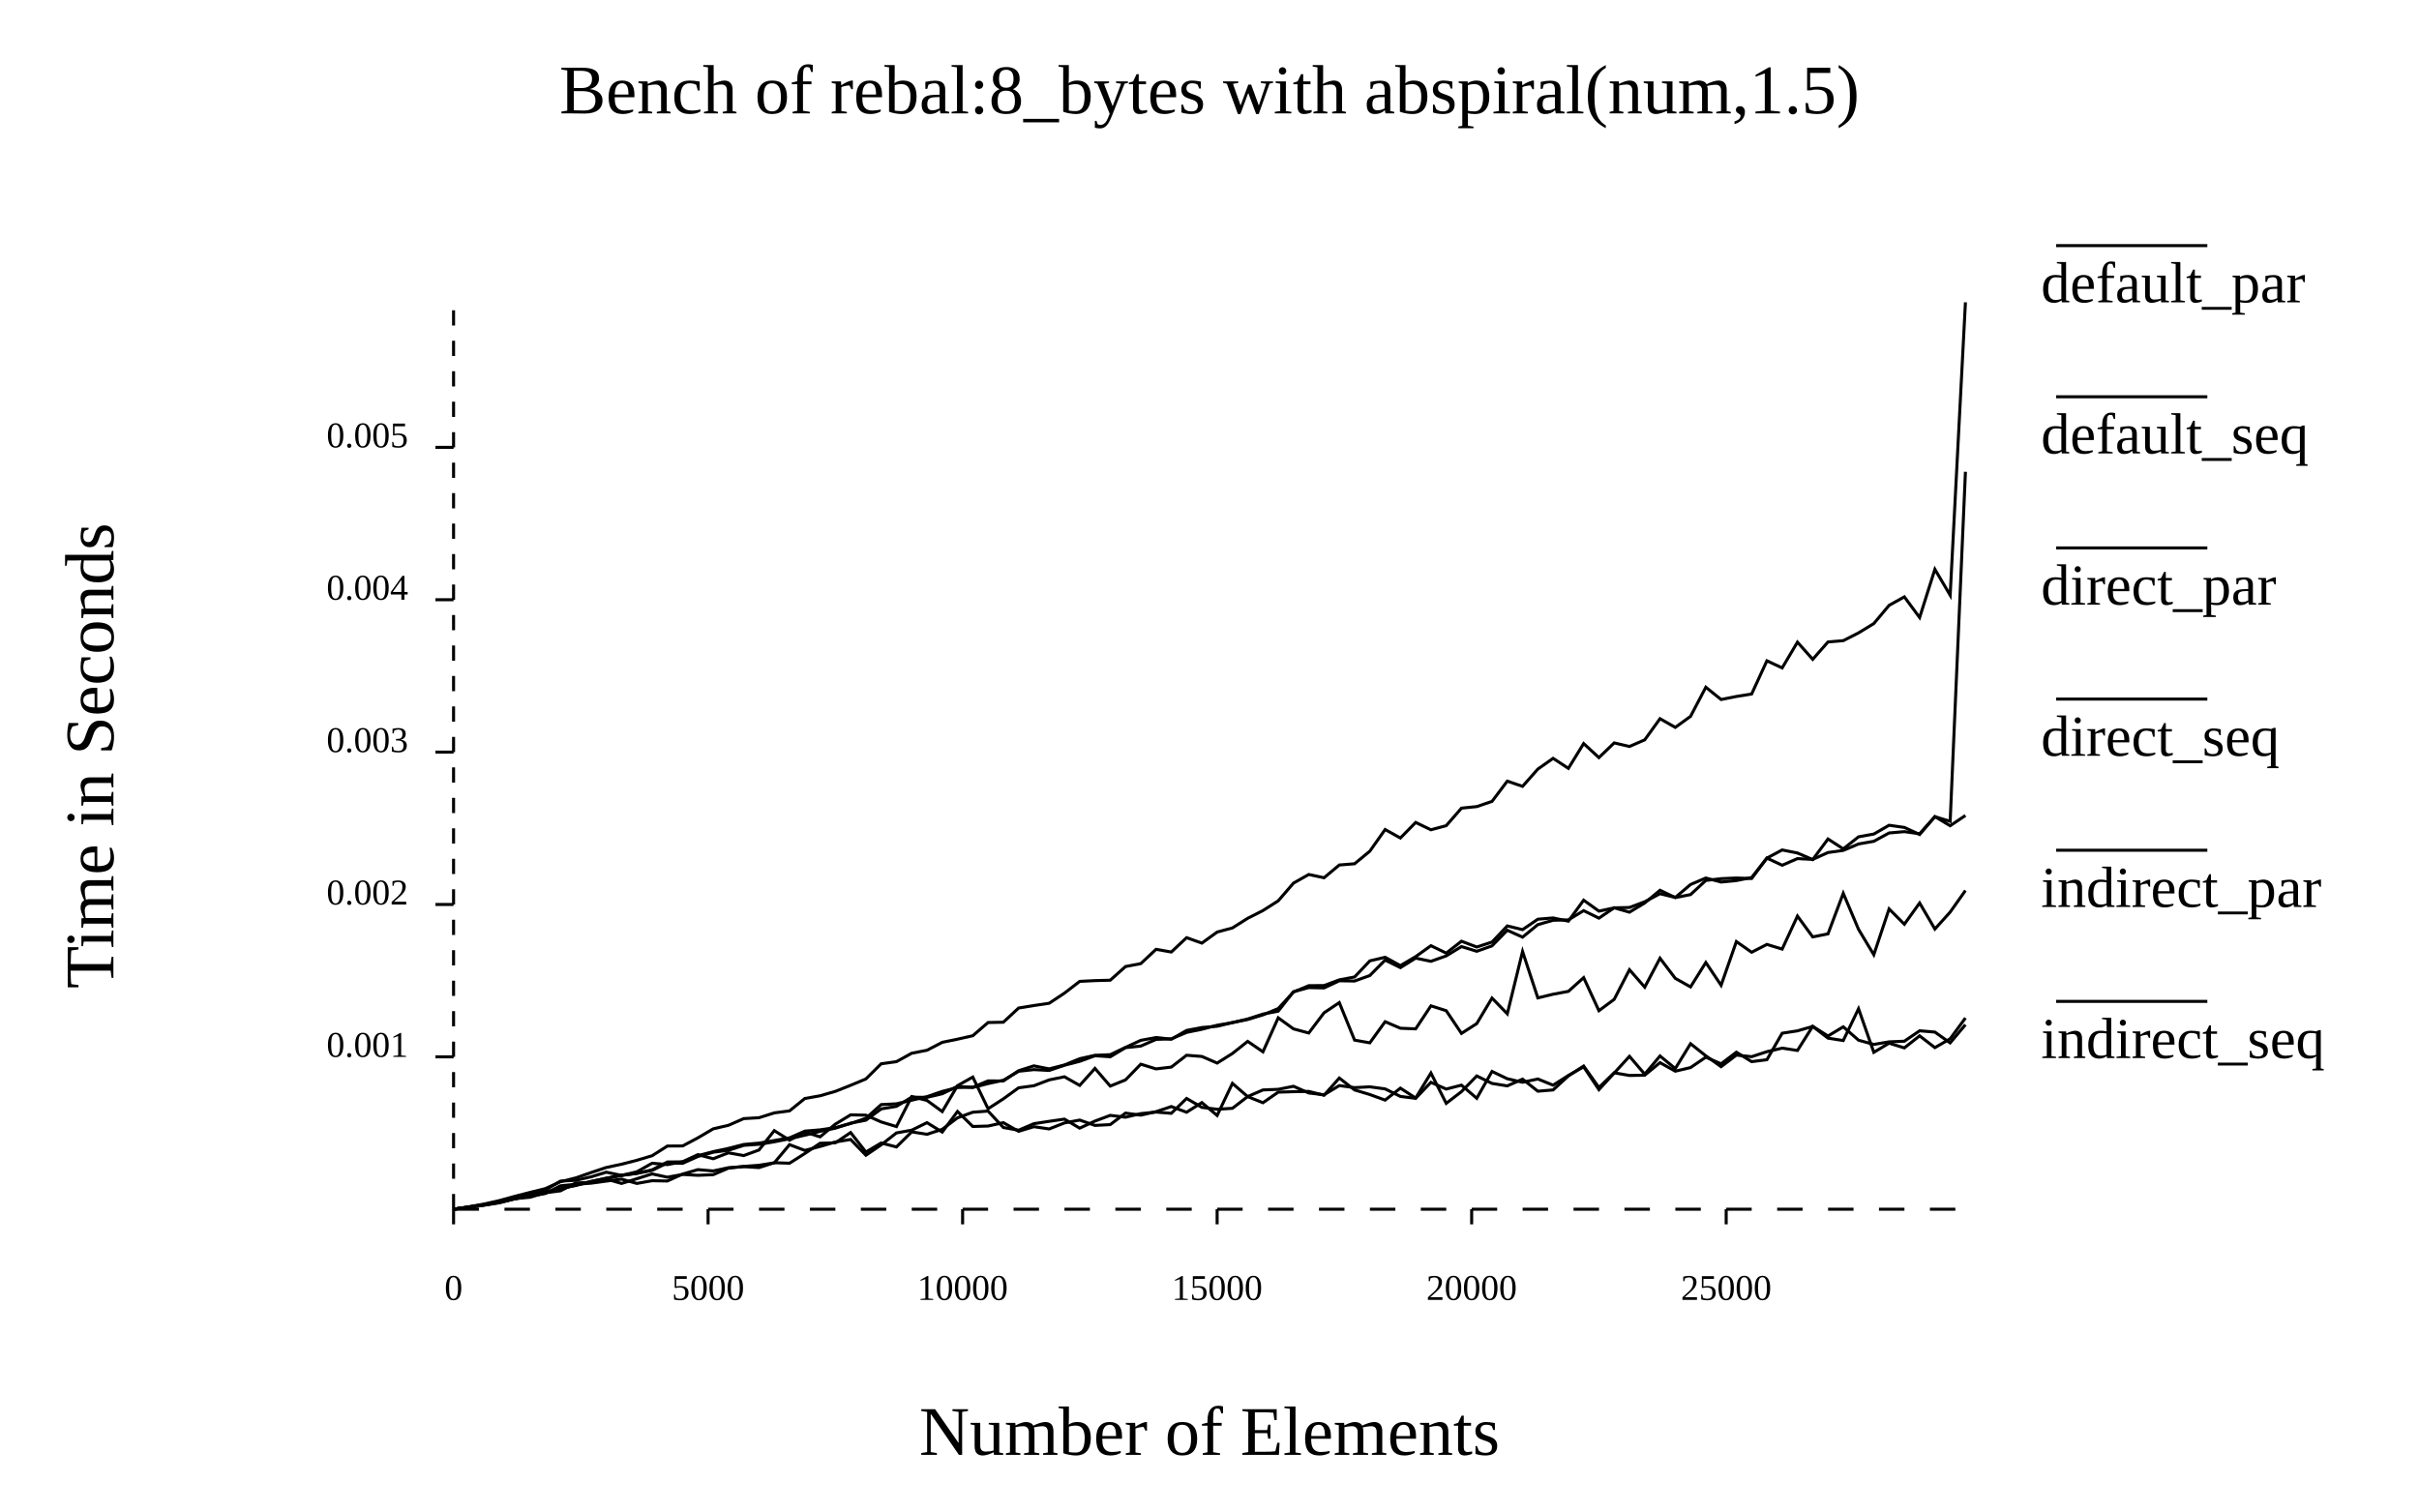
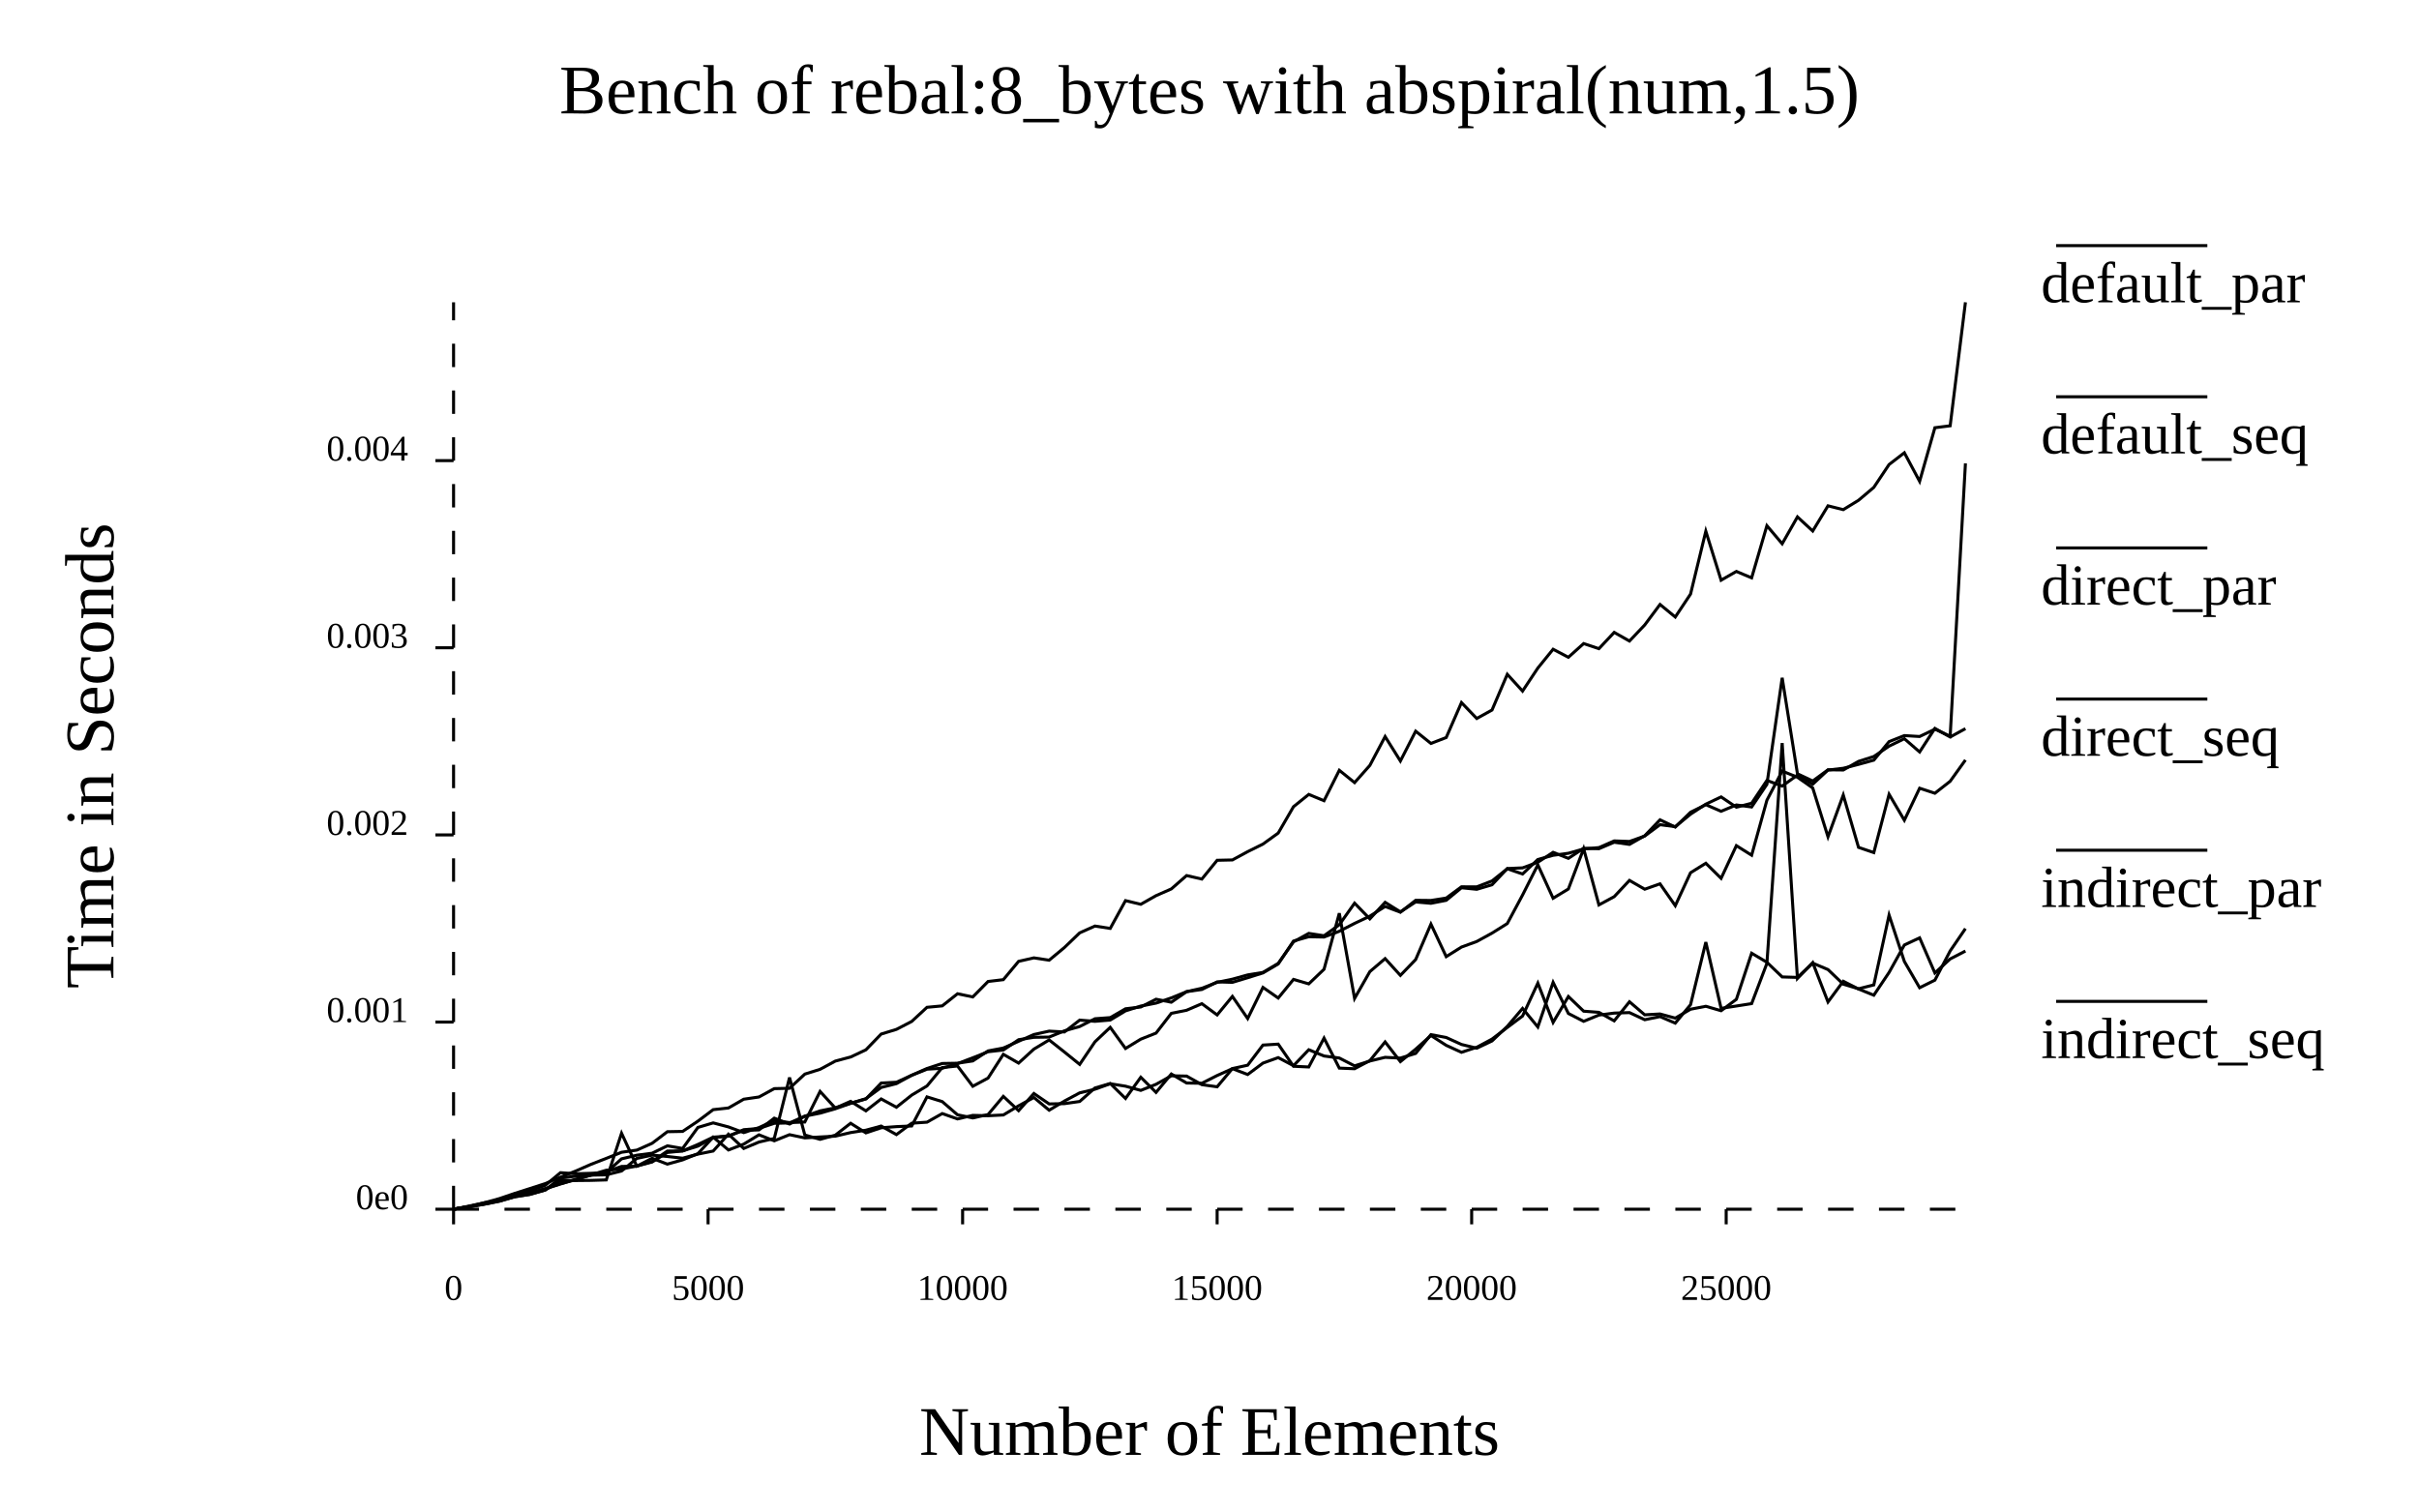
<svg xmlns="http://www.w3.org/2000/svg" width="800" class="poloto_background poloto" height="500" viewBox="0 0 800 500">
  <text class="poloto_text" alignment-baseline="middle" text-anchor="start" font-size="large" x="675" y="100">default_par</text>
  <line class="poloto0stroke poloto0legend" stroke="black" x1="680" x2="730" y1="81.25" y2="81.25" />
-   <path class="poloto0stroke" fill="none" stroke="black" d=" M 650 338.969 L 644.949 344.982 L 639.899 341.406 L 634.848 340.983 L 629.798 344.423 L 624.747 344.636 L 619.697 345.489 L 614.646 344.089 L 609.596 339.663 L 604.545 342.705 L 599.495 339.504 L 594.444 347.493 L 589.394 346.712 L 584.343 347.888 L 579.293 349.541 L 574.242 349.023 L 569.192 352.85 L 564.141 349.257 L 559.091 345.247 L 554.04 353.476 L 548.99 349.314 L 543.939 355.323 L 538.889 349.43 L 533.838 354.956 L 528.788 360.446 L 523.737 352.894 L 518.687 355.756 L 513.636 358.976 L 508.586 356.917 L 503.535 358.005 L 498.485 356.841 L 493.434 354.423 L 488.384 363.305 L 483.333 358.96 L 478.283 360.259 L 473.232 358.025 L 468.182 363.319 L 463.131 362.687 L 458.081 360.2 L 453.03 359.516 L 447.98 359.778 L 442.929 359.106 L 437.879 362.145 L 432.828 361.552 L 427.778 359.334 L 422.727 360.342 L 417.677 360.546 L 412.626 362.734 L 407.576 366.625 L 402.525 366.939 L 397.475 366.315 L 392.424 363.357 L 387.374 368.28 L 382.323 367.866 L 377.273 368.376 L 372.222 369.566 L 367.172 368.957 L 362.121 370.845 L 357.071 373.187 L 352.02 370.195 L 346.97 370.93 L 341.919 371.702 L 336.869 373.861 L 331.818 372.971 L 326.768 367.535 L 321.717 367.917 L 316.667 369.763 L 311.616 373.571 L 306.566 375.22 L 301.515 374.414 L 296.465 379.403 L 291.414 378.099 L 286.364 381.086 L 281.313 374.638 L 276.263 378.038 L 271.212 378.183 L 266.162 381.578 L 261.111 384.783 L 256.061 384.617 L 251.01 386.231 L 245.96 385.921 L 240.909 386.261 L 235.859 387.342 L 230.808 386.906 L 225.758 388.374 L 220.707 390.669 L 215.657 390.573 L 210.606 391.475 L 205.556 390.047 L 200.505 390.704 L 195.455 391.392 L 190.404 391.762 L 185.354 392.251 L 180.303 394.823 L 175.253 395.651 L 170.202 396.61 L 165.152 397.818 L 160.101 398.64 L 155.051 399.341 L 150 400" />
+   <path class="poloto0stroke" fill="none" stroke="black" d=" M 650 314.595 L 644.949 317.21 L 639.899 321.848 L 634.848 310.234 L 629.798 312.599 L 624.747 321.675 L 619.697 329.207 L 614.646 327.16 L 609.596 324.594 L 604.545 331.442 L 599.495 318.423 L 594.444 323.657 L 589.394 245.787 L 584.343 318.684 L 579.293 331.989 L 574.242 332.783 L 569.192 333.559 L 564.141 311.649 L 559.091 332.341 L 554.04 338.447 L 548.99 336.286 L 543.939 337.318 L 538.889 334.964 L 533.838 335.126 L 528.788 335.777 L 523.737 337.852 L 518.687 335.251 L 513.636 324.96 L 508.586 339.718 L 503.535 333.58 L 498.485 339.518 L 493.434 344.342 L 488.384 346.735 L 483.333 345.502 L 478.283 343.195 L 473.232 342.248 L 468.182 348.465 L 463.131 350.008 L 458.081 349.758 L 453.03 350.978 L 447.98 352.582 L 442.929 349.985 L 437.879 349.317 L 432.828 347.247 L 427.778 352.528 L 422.727 349.85 L 417.677 351.668 L 412.626 355.439 L 407.576 353.509 L 402.525 355.775 L 397.475 358.336 L 392.424 358.252 L 387.374 355.271 L 382.323 361.36 L 377.273 356.348 L 372.222 363.365 L 367.172 358.419 L 362.121 359.894 L 357.071 364.362 L 352.02 365.08 L 346.97 365.173 L 341.919 361.72 L 336.869 367.407 L 331.818 362.668 L 326.768 368.681 L 321.717 369.811 L 316.667 368.77 L 311.616 364.405 L 306.566 362.841 L 301.515 372.467 L 296.465 372.683 L 291.414 373.06 L 286.364 374.751 L 281.313 371.571 L 276.263 375.499 L 271.212 376.891 L 266.162 375.447 L 261.111 356.429 L 256.061 376.601 L 251.01 377.783 L 245.96 379.904 L 240.909 375.176 L 235.859 380.755 L 230.808 381.771 L 225.758 383.127 L 220.707 382.561 L 215.657 382.113 L 210.606 383.196 L 205.556 387.361 L 200.505 388.63 L 195.455 388.732 L 190.404 389.071 L 185.354 389.705 L 180.303 393.629 L 175.253 395.079 L 170.202 395.869 L 165.152 397.338 L 160.101 398.372 L 155.051 399.221 L 150 399.996" />
  <text class="poloto_text" alignment-baseline="middle" text-anchor="start" font-size="large" x="675" y="150">default_seq</text>
  <line class="poloto1stroke poloto1legend" stroke="black" x1="680" x2="730" y1="131.25" y2="131.25" />
-   <path class="poloto1stroke" fill="none" stroke="black" d=" M 650 269.752 L 644.949 273.154 L 639.899 270.138 L 634.848 276.051 L 629.798 273.705 L 624.747 272.99 L 619.697 275.896 L 614.646 276.819 L 609.596 280.807 L 604.545 277.526 L 599.495 284.344 L 594.444 282.169 L 589.394 281.159 L 584.343 283.858 L 579.293 290.285 L 574.242 291.282 L 569.192 291.779 L 564.141 290.44 L 559.091 292.59 L 554.04 296.87 L 548.99 295.633 L 543.939 298.294 L 538.889 300.188 L 533.838 300.309 L 528.788 301.396 L 523.737 297.778 L 518.687 304.714 L 513.636 303.648 L 508.586 304.067 L 503.535 307.519 L 498.485 306.292 L 493.434 311.623 L 488.384 313.266 L 483.333 311.351 L 478.283 315.282 L 473.232 312.827 L 468.182 316.442 L 463.131 319.417 L 458.081 316.657 L 453.03 317.848 L 447.98 323.178 L 442.929 324.133 L 437.879 326.012 L 432.828 326.057 L 427.778 328.15 L 422.727 333.621 L 417.677 335.716 L 412.626 337.246 L 407.576 338.272 L 402.525 339.48 L 397.475 339.89 L 392.424 340.857 L 387.374 343.759 L 382.323 343.206 L 377.273 344.136 L 372.222 346.468 L 367.172 348.881 L 362.121 349.092 L 357.071 350.213 L 352.02 352.285 L 346.97 353.58 L 341.919 352.577 L 336.869 354.186 L 331.818 357.585 L 326.768 357.55 L 321.717 359.638 L 316.667 359.754 L 311.616 361.027 L 306.566 362.769 L 301.515 363.941 L 296.465 365.134 L 291.414 365.39 L 286.364 369.923 L 281.313 371.648 L 276.263 373.001 L 271.212 373.746 L 266.162 374.169 L 261.111 376.389 L 256.061 377.272 L 251.01 378.131 L 245.96 378.583 L 240.909 379.88 L 235.859 380.956 L 230.808 382.288 L 225.758 384.34 L 220.707 384.377 L 215.657 386.978 L 210.606 388.154 L 205.556 388.761 L 200.505 389.74 L 195.455 390.848 L 190.404 392.063 L 185.354 393.252 L 180.303 394.23 L 175.253 395.61 L 170.202 396.484 L 165.152 397.621 L 160.101 398.537 L 155.051 399.303 L 150 400" />
+   <path class="poloto1stroke" fill="none" stroke="black" d=" M 650 241.033 L 644.949 243.796 L 639.899 240.953 L 634.848 248.744 L 629.798 244.357 L 624.747 246.817 L 619.697 250.248 L 614.646 251.857 L 609.596 254.709 L 604.545 254.651 L 599.495 258.355 L 594.444 255.954 L 589.394 224.212 L 584.343 259.459 L 579.293 266.946 L 574.242 266.271 L 569.192 268.369 L 564.141 266.186 L 559.091 268.681 L 554.04 273.587 L 548.99 271.194 L 543.939 276.458 L 538.889 279.322 L 533.838 278.611 L 528.788 280.751 L 523.737 280.616 L 518.687 283.94 L 513.636 281.941 L 508.586 285.222 L 503.535 287.086 L 498.485 287.309 L 493.434 292.677 L 488.384 294.172 L 483.333 293.67 L 478.283 297.821 L 473.232 298.804 L 468.182 298.36 L 463.131 301.645 L 458.081 298.484 L 453.03 303.958 L 447.98 298.759 L 442.929 305.898 L 437.879 309.54 L 432.828 308.758 L 427.778 311.564 L 422.727 318.674 L 417.677 321.662 L 412.626 322.496 L 407.576 323.902 L 402.525 324.953 L 397.475 326.903 L 392.424 328.034 L 387.374 330.094 L 382.323 331.819 L 377.273 332.794 L 372.222 334.384 L 367.172 337.422 L 362.121 337.845 L 357.071 337.449 L 352.02 341.364 L 346.97 341.09 L 341.919 342.214 L 336.869 344.443 L 331.818 346.677 L 326.768 347.636 L 321.717 350.947 L 316.667 351.708 L 311.616 351.792 L 306.566 353.448 L 301.515 355.675 L 296.465 358.46 L 291.414 359.724 L 286.364 363.444 L 281.313 364.933 L 276.263 366.442 L 271.212 367.477 L 266.162 369.234 L 261.111 371.457 L 256.061 371.586 L 251.01 373.268 L 245.96 373.696 L 240.909 375.815 L 235.859 376.339 L 230.808 379.132 L 225.758 380.704 L 220.707 380.763 L 215.657 384.228 L 210.606 385.741 L 205.556 385.854 L 200.505 387.571 L 195.455 388.754 L 190.404 390.079 L 185.354 391.662 L 180.303 393.263 L 175.253 394.575 L 170.202 395.714 L 165.152 397.072 L 160.101 398.218 L 155.051 399.151 L 150 399.995" />
  <text class="poloto_text" alignment-baseline="middle" text-anchor="start" font-size="large" x="675" y="200">direct_par</text>
  <line class="poloto2stroke poloto2legend" stroke="black" x1="680" x2="730" y1="181.25" y2="181.25" />
-   <path class="poloto2stroke" fill="none" stroke="black" d=" M 650 336.74 L 644.949 343.621 L 639.899 346.552 L 634.848 342.648 L 629.798 346.638 L 624.747 345.074 L 619.697 348.104 L 614.646 333.68 L 609.596 344.202 L 604.545 343.409 L 599.495 339.533 L 594.444 340.997 L 589.394 341.78 L 584.343 350.546 L 579.293 351.182 L 574.242 348.061 L 569.192 351.905 L 564.141 349.711 L 559.091 353.147 L 554.04 354.343 L 548.99 351.513 L 543.939 355.666 L 538.889 355.756 L 533.838 354.877 L 528.788 359.742 L 523.737 352.639 L 518.687 355.913 L 513.636 360.544 L 508.586 360.965 L 503.535 356.973 L 498.485 359.203 L 493.434 358.39 L 488.384 355.917 L 483.333 361.109 L 478.283 364.98 L 473.232 354.947 L 468.182 363.224 L 463.131 359.951 L 458.081 363.906 L 453.03 362.067 L 447.98 360.548 L 442.929 356.607 L 437.879 362.308 L 432.828 361.031 L 427.778 361.121 L 422.727 361.279 L 417.677 364.777 L 412.626 362.757 L 407.576 358.371 L 402.525 368.991 L 397.475 364.726 L 392.424 367.922 L 387.374 366.037 L 382.323 367.724 L 377.273 368.886 L 372.222 368.206 L 367.172 372.014 L 362.121 372.278 L 357.071 370.511 L 352.02 371.467 L 346.97 373.448 L 341.919 372.7 L 336.869 374.231 L 331.818 371.369 L 326.768 372.487 L 321.717 372.633 L 316.667 367.662 L 311.616 374.485 L 306.566 371.37 L 301.515 373.855 L 296.465 374.766 L 291.414 378.711 L 286.364 382.144 L 281.313 376.933 L 276.263 377.759 L 271.212 379.248 L 266.162 380.549 L 261.111 378.643 L 256.061 384.665 L 251.01 385.465 L 245.96 385.841 L 240.909 386.415 L 235.859 388.577 L 230.808 388.785 L 225.758 388.499 L 220.707 389.409 L 215.657 388.319 L 210.606 389.918 L 205.556 391.476 L 200.505 390.022 L 195.455 391.116 L 190.404 391.321 L 185.354 393.922 L 180.303 394.575 L 175.253 396.053 L 170.202 396.492 L 165.152 397.866 L 160.101 398.67 L 155.051 399.374 L 150 399.997" />
+   <path class="poloto2stroke" fill="none" stroke="black" d=" M 650 307.177 L 644.949 314.563 L 639.899 324.228 L 634.848 326.737 L 629.798 318.042 L 624.747 302.698 L 619.697 325.805 L 614.646 327.08 L 609.596 325.558 L 604.545 320.725 L 599.495 318.599 L 594.444 323.319 L 589.394 323.164 L 584.343 318.308 L 579.293 315.321 L 574.242 330.574 L 569.192 334.344 L 564.141 332.873 L 559.091 333.844 L 554.04 336.786 L 548.99 335.416 L 543.939 335.693 L 538.889 331.376 L 533.838 337.696 L 528.788 334.875 L 523.737 334.493 L 518.687 329.643 L 513.636 338.209 L 508.586 325.213 L 503.535 336.098 L 498.485 339.878 L 493.434 343.724 L 488.384 346.434 L 483.333 348.099 L 478.283 345.79 L 473.232 342.534 L 468.182 347.057 L 463.131 351.179 L 458.081 344.658 L 453.03 350.854 L 447.98 353.53 L 442.929 353.326 L 437.879 343.397 L 432.828 352.948 L 427.778 352.713 L 422.727 345.39 L 417.677 345.705 L 412.626 352.36 L 407.576 353.475 L 402.525 359.505 L 397.475 358.799 L 392.424 355.963 L 387.374 355.866 L 382.323 358.678 L 377.273 360.695 L 372.222 359.304 L 367.172 358.498 L 362.121 360.303 L 357.071 361.51 L 352.02 364.219 L 346.97 367.253 L 341.919 363.041 L 336.869 365.8 L 331.818 368.825 L 326.768 369.078 L 321.717 368.956 L 316.667 370.131 L 311.616 368.361 L 306.566 371.207 L 301.515 371.549 L 296.465 375.321 L 291.414 372.487 L 286.364 373.865 L 281.313 374.652 L 276.263 375.834 L 271.212 376.103 L 266.162 376.411 L 261.111 375.347 L 256.061 377.373 L 251.01 375.391 L 245.96 378.472 L 240.909 380.402 L 235.859 376.156 L 230.808 381.629 L 225.758 383.684 L 220.707 385.086 L 215.657 383.156 L 210.606 385.761 L 205.556 374.861 L 200.505 390.31 L 195.455 390.463 L 190.404 390.515 L 185.354 390.552 L 180.303 393.673 L 175.253 395.107 L 170.202 395.894 L 165.152 397.338 L 160.101 398.323 L 155.051 399.213 L 150 399.993" />
  <text class="poloto_text" alignment-baseline="middle" text-anchor="start" font-size="large" x="675" y="250">direct_seq</text>
  <line class="poloto3stroke poloto3legend" stroke="black" x1="680" x2="730" y1="231.25" y2="231.25" />
-   <path class="poloto3stroke" fill="none" stroke="black" d=" M 650 156.065 L 644.949 271.69 L 639.899 270.154 L 634.848 275.804 L 629.798 275.104 L 624.747 275.54 L 619.697 278.293 L 614.646 279.182 L 609.596 281.306 L 604.545 282.011 L 599.495 284.291 L 594.444 284.019 L 589.394 286.223 L 584.343 283.848 L 579.293 290.608 L 574.242 290.435 L 569.192 290.658 L 564.141 291.245 L 559.091 295.929 L 554.04 296.909 L 548.99 294.493 L 543.939 298.698 L 538.889 301.748 L 533.838 300.294 L 528.788 303.72 L 523.737 301.236 L 518.687 304.293 L 513.636 304.423 L 508.586 305.862 L 503.535 310.001 L 498.485 307.73 L 493.434 312.888 L 488.384 314.677 L 483.333 313.12 L 478.283 316.204 L 473.232 317.997 L 468.182 316.943 L 463.131 320.083 L 458.081 317.592 L 453.03 322.694 L 447.98 324.518 L 442.929 324.434 L 437.879 326.799 L 432.828 326.695 L 427.778 328.057 L 422.727 334.49 L 417.677 335.448 L 412.626 337.083 L 407.576 338.263 L 402.525 339.142 L 397.475 340.475 L 392.424 341.509 L 387.374 343.652 L 382.323 343.821 L 377.273 346.026 L 372.222 346.553 L 367.172 349.587 L 362.121 349.238 L 357.071 351.078 L 352.02 352.385 L 346.97 354.1 L 341.919 353.824 L 336.869 354.369 L 331.818 357.345 L 326.768 358.448 L 321.717 359.725 L 316.667 359.35 L 311.616 361.801 L 306.566 363.008 L 301.515 362.933 L 296.465 365.981 L 291.414 366.819 L 286.364 370.549 L 281.313 371.533 L 276.263 373.203 L 271.212 374.227 L 266.162 375.519 L 261.111 376.683 L 256.061 377.711 L 251.01 378.523 L 245.96 378.872 L 240.909 380.51 L 235.859 381.146 L 230.808 382.554 L 225.758 384.825 L 220.707 384.686 L 215.657 387.157 L 210.606 388.135 L 205.556 388.823 L 200.505 389.778 L 195.455 390.81 L 190.404 392.163 L 185.354 393.107 L 180.303 394.583 L 175.253 395.615 L 170.202 396.511 L 165.152 397.642 L 160.101 398.528 L 155.051 399.309 L 150 399.994" />
+   <path class="poloto3stroke" fill="none" stroke="black" d=" M 650 153.284 L 644.949 243.54 L 639.899 241.214 L 634.848 243.629 L 629.798 243.325 L 624.747 245.323 L 619.697 251.453 L 614.646 252.848 L 609.596 254.134 L 604.545 254.721 L 599.495 259.414 L 594.444 256.389 L 589.394 260.031 L 584.343 258.162 L 579.293 265.706 L 574.242 267.02 L 569.192 263.613 L 564.141 266.011 L 559.091 269.321 L 554.04 273.461 L 548.99 272.799 L 543.939 276.554 L 538.889 278.349 L 533.838 278.166 L 528.788 280.378 L 523.737 280.82 L 518.687 282.251 L 513.636 282.922 L 508.586 284.312 L 503.535 289.114 L 498.485 287.379 L 493.434 291.41 L 488.384 293.363 L 483.333 293.35 L 478.283 297.073 L 473.232 297.868 L 468.182 297.815 L 463.131 301.75 L 458.081 299.857 L 453.03 303.059 L 447.98 305.454 L 442.929 308.059 L 437.879 309.962 L 432.828 309.866 L 427.778 311.296 L 422.727 318.864 L 417.677 321.839 L 412.626 323.425 L 407.576 324.954 L 402.525 324.803 L 397.475 327.313 L 392.424 328.035 L 387.374 331.529 L 382.323 330.538 L 377.273 333.104 L 372.222 333.698 L 367.172 336.623 L 362.121 336.993 L 357.071 339.569 L 352.02 340.993 L 346.97 343.056 L 341.919 343.136 L 336.869 343.931 L 331.818 347.34 L 326.768 347.908 L 321.717 349.909 L 316.667 351.829 L 311.616 353.377 L 306.566 353.685 L 301.515 355.7 L 296.465 357.99 L 291.414 358.271 L 286.364 363.528 L 281.313 364.986 L 276.263 366.774 L 271.212 368.225 L 266.162 369.233 L 261.111 371.823 L 256.061 369.878 L 251.01 373.764 L 245.96 373.941 L 240.909 375.759 L 235.859 376.166 L 230.808 378.576 L 225.758 380.734 L 220.707 381.228 L 215.657 384.382 L 210.606 385.684 L 205.556 386.711 L 200.505 387.103 L 195.455 388.622 L 190.404 390.256 L 185.354 391.546 L 180.303 393.206 L 175.253 394.607 L 170.202 395.752 L 165.152 397.088 L 160.101 397.875 L 155.051 399.145 L 150 399.986" />
  <text class="poloto_text" alignment-baseline="middle" text-anchor="start" font-size="large" x="675" y="300">indirect_par</text>
  <line class="poloto4stroke poloto4legend" stroke="black" x1="680" x2="730" y1="281.25" y2="281.25" />
-   <path class="poloto4stroke" fill="none" stroke="black" d=" M 650 294.58 L 644.949 301.709 L 639.899 307.316 L 634.848 298.702 L 629.798 305.729 L 624.747 300.665 L 619.697 315.823 L 614.646 307.419 L 609.596 295.5 L 604.545 308.919 L 599.495 309.924 L 594.444 303.032 L 589.394 313.951 L 584.343 312.407 L 579.293 314.999 L 574.242 311.468 L 569.192 325.928 L 564.141 318.385 L 559.091 326.464 L 554.04 323.633 L 548.99 316.978 L 543.939 326.546 L 538.889 320.775 L 533.838 330.575 L 528.788 334.335 L 523.737 323.396 L 518.687 327.938 L 513.636 328.882 L 508.586 330.097 L 503.535 314.747 L 498.485 335.36 L 493.434 330.157 L 488.384 338.6 L 483.333 341.842 L 478.283 334.326 L 473.232 332.727 L 468.182 340.341 L 463.131 340.132 L 458.081 337.97 L 453.03 344.96 L 447.98 344.068 L 442.929 331.658 L 437.879 335.033 L 432.828 341.715 L 427.778 340.348 L 422.727 336.692 L 417.677 347.933 L 412.626 344.48 L 407.576 348.49 L 402.525 351.657 L 397.475 349.468 L 392.424 349.068 L 387.374 352.988 L 382.323 353.583 L 377.273 352.031 L 372.222 357.223 L 367.172 359.274 L 362.121 353.421 L 357.071 359.042 L 352.02 356.191 L 346.97 357.225 L 341.919 359.154 L 336.869 359.838 L 331.818 363.497 L 326.768 366.761 L 321.717 356.28 L 316.667 359.122 L 311.616 367.701 L 306.566 364.019 L 301.515 362.736 L 296.465 372.666 L 291.414 371.131 L 286.364 368.887 L 281.313 368.785 L 276.263 371.855 L 271.212 376.062 L 266.162 374.473 L 261.111 377.165 L 256.061 374.004 L 251.01 380.413 L 245.96 382.255 L 240.909 381.349 L 235.859 383.303 L 230.808 381.949 L 225.758 384.298 L 220.707 385.245 L 215.657 384.798 L 210.606 387.622 L 205.556 388.82 L 200.505 387.754 L 195.455 389.292 L 190.404 390.447 L 185.354 390.707 L 180.303 393.691 L 175.253 394.855 L 170.202 396.005 L 165.152 397.454 L 160.101 398.468 L 155.051 399.292 L 150 399.999" />
+   <path class="poloto4stroke" fill="none" stroke="black" d=" M 650 251.403 L 644.949 258.44 L 639.899 262.399 L 634.848 260.735 L 629.798 271.325 L 624.747 262.743 L 619.697 282.027 L 614.646 280.305 L 609.596 262.988 L 604.545 276.809 L 599.495 260.651 L 594.444 257.102 L 589.394 255.072 L 584.343 264.707 L 579.293 282.9 L 574.242 279.738 L 569.192 290.543 L 564.141 285.559 L 559.091 288.695 L 554.04 299.594 L 548.99 292.366 L 543.939 294.144 L 538.889 291.231 L 533.838 296.614 L 528.788 299.336 L 523.737 280.738 L 518.687 294.073 L 513.636 297.137 L 508.586 286.082 L 503.535 296.07 L 498.485 305.505 L 493.434 308.669 L 488.384 311.438 L 483.333 313.283 L 478.283 316.447 L 473.232 305.695 L 468.182 317.414 L 463.131 322.65 L 458.081 317.099 L 453.03 321.411 L 447.98 330.276 L 442.929 302.093 L 437.879 320.629 L 432.828 325.455 L 427.778 323.98 L 422.727 330.141 L 417.677 326.626 L 412.626 336.923 L 407.576 329.604 L 402.525 335.731 L 397.475 332.012 L 392.424 334.189 L 387.374 335.207 L 382.323 341.744 L 377.273 343.746 L 372.222 346.831 L 367.172 339.843 L 362.121 344.624 L 357.071 352.094 L 352.02 347.997 L 346.97 344.009 L 341.919 347.047 L 336.869 351.666 L 331.818 348.764 L 326.768 356.616 L 321.717 359.334 L 316.667 352.626 L 311.616 353.142 L 306.566 359.23 L 301.515 362.255 L 296.465 366.269 L 291.414 363.523 L 286.364 367.461 L 281.313 364.317 L 276.263 366.557 L 271.212 361.038 L 266.162 371.158 L 261.111 371.345 L 256.061 370.661 L 251.01 373.001 L 245.96 374.66 L 240.909 372.779 L 235.859 371.445 L 230.808 372.949 L 225.758 379.903 L 220.707 379.039 L 215.657 381.477 L 210.606 382.134 L 205.556 383.336 L 200.505 387.854 L 195.455 388.124 L 190.404 388.273 L 185.354 387.915 L 180.303 392.122 L 175.253 393.892 L 170.202 395.004 L 165.152 396.85 L 160.101 398.102 L 155.051 399.109 L 150 399.994" />
  <text class="poloto_text" alignment-baseline="middle" text-anchor="start" font-size="large" x="675" y="350">indirect_seq</text>
  <line class="poloto5stroke poloto5legend" stroke="black" x1="680" x2="730" y1="331.25" y2="331.25" />
-   <path class="poloto5stroke" fill="none" stroke="black" d=" M 650 100 L 644.949 196.898 L 639.899 188.321 L 634.848 204.275 L 629.798 197.436 L 624.747 200.249 L 619.697 206.273 L 614.646 209.356 L 609.596 211.928 L 604.545 212.351 L 599.495 218.104 L 594.444 212.419 L 589.394 220.941 L 584.343 218.582 L 579.293 229.577 L 574.242 230.388 L 569.192 231.392 L 564.141 227.329 L 559.091 236.965 L 554.04 240.611 L 548.99 237.737 L 543.939 244.738 L 538.889 246.927 L 533.838 245.745 L 528.788 250.614 L 523.737 245.958 L 518.687 254.171 L 513.636 250.851 L 508.586 254.41 L 503.535 260.123 L 498.485 258.394 L 493.434 265.09 L 488.384 266.816 L 483.333 267.331 L 478.283 273.13 L 473.232 274.485 L 468.182 272.059 L 463.131 277.211 L 458.081 274.397 L 453.03 281.562 L 447.98 285.725 L 442.929 286.135 L 437.879 290.36 L 432.828 289.273 L 427.778 292.127 L 422.727 297.987 L 417.677 301.205 L 412.626 303.769 L 407.576 306.958 L 402.525 308.321 L 397.475 311.975 L 392.424 310.177 L 387.374 314.92 L 382.323 314.034 L 377.273 318.753 L 372.222 319.726 L 367.172 324.249 L 362.121 324.382 L 357.071 324.634 L 352.02 328.531 L 346.97 331.875 L 341.919 332.624 L 336.869 333.449 L 331.818 338.143 L 326.768 338.242 L 321.717 342.609 L 316.667 343.754 L 311.616 344.795 L 306.566 347.416 L 301.515 348.402 L 296.465 351.189 L 291.414 351.892 L 286.364 356.907 L 281.313 359.007 L 276.263 361.018 L 271.212 362.475 L 266.162 363.376 L 261.111 367.473 L 256.061 368.135 L 251.01 369.735 L 245.96 370.03 L 240.909 372.243 L 235.859 373.416 L 230.808 376.388 L 225.758 379.067 L 220.707 379.102 L 215.657 382.31 L 210.606 383.816 L 205.556 385.112 L 200.505 386.194 L 195.455 387.874 L 190.404 389.645 L 185.354 390.906 L 180.303 393.205 L 175.253 394.451 L 170.202 395.75 L 165.152 397.142 L 160.101 398.288 L 155.051 399.184 L 150 399.998" />
+   <path class="poloto5stroke" fill="none" stroke="black" d=" M 650 100 L 644.949 140.849 L 639.899 141.489 L 634.848 159.227 L 629.798 149.772 L 624.747 153.659 L 619.697 161.221 L 614.646 165.49 L 609.596 168.59 L 604.545 167.322 L 599.495 175.655 L 594.444 170.986 L 589.394 179.873 L 584.343 173.89 L 579.293 191.147 L 574.242 189.03 L 569.192 191.923 L 564.141 175.716 L 559.091 196.513 L 554.04 204.103 L 548.99 199.951 L 543.939 206.726 L 538.889 212.055 L 533.838 209.193 L 528.788 214.573 L 523.737 212.884 L 518.687 217.424 L 513.636 214.765 L 508.586 220.991 L 503.535 228.601 L 498.485 223.056 L 493.434 234.873 L 488.384 237.672 L 483.333 232.411 L 478.283 243.973 L 473.232 245.922 L 468.182 241.871 L 463.131 251.735 L 458.081 243.649 L 453.03 253.192 L 447.98 258.886 L 442.929 254.807 L 437.879 264.872 L 432.828 262.786 L 427.778 266.856 L 422.727 275.571 L 417.677 279.218 L 412.626 281.717 L 407.576 284.463 L 402.525 284.578 L 397.475 290.787 L 392.424 289.629 L 387.374 294.051 L 382.323 296.275 L 377.273 299.138 L 372.222 297.923 L 367.172 307.115 L 362.121 306.332 L 357.071 308.581 L 352.02 313.433 L 346.97 317.626 L 341.919 316.859 L 336.869 318.011 L 331.818 324.065 L 326.768 324.668 L 321.717 329.78 L 316.667 328.727 L 311.616 332.737 L 306.566 333.212 L 301.515 337.891 L 296.465 340.507 L 291.414 342.058 L 286.364 347.278 L 281.313 349.647 L 276.263 350.997 L 271.212 353.722 L 266.162 355.307 L 261.111 359.997 L 256.061 360.112 L 251.01 362.874 L 245.96 363.611 L 240.909 366.513 L 235.859 367.065 L 230.808 370.866 L 225.758 374.262 L 220.707 374.359 L 215.657 378.195 L 210.606 380.447 L 205.556 381.159 L 200.505 383.179 L 195.455 385.153 L 190.404 387.364 L 185.354 389.405 L 180.303 391.535 L 175.253 393.165 L 170.202 394.775 L 165.152 396.487 L 160.101 397.889 L 155.051 398.976 L 150 399.994" />
  <text class="poloto_text" alignment-baseline="start" text-anchor="middle" font-size="x-large" x="400" y="37.5">Bench of rebal:8_bytes with abspiral(num,1.5)</text>
  <text class="poloto_text" alignment-baseline="start" text-anchor="middle" font-size="x-large" x="400" y="481.25">Number of Elements</text>
  <text class="poloto_text" alignment-baseline="start" text-anchor="middle" font-size="x-large" transform="rotate(-90,37.5,250)" x="37.5" y="250">Time in Seconds</text>
  <line class="poloto_axis_lines" stroke="black" x1="150" x2="150" y1="400" y2="405" />
  <text class="poloto_text" alignment-baseline="start" text-anchor="middle" x="150" y="430"> 0</text>
  <line class="poloto_axis_lines" stroke="black" x1="234.175" x2="234.175" y1="400" y2="405" />
  <text class="poloto_text" alignment-baseline="start" text-anchor="middle" x="234.175" y="430"> 5000</text>
  <line class="poloto_axis_lines" stroke="black" x1="318.35" x2="318.35" y1="400" y2="405" />
  <text class="poloto_text" alignment-baseline="start" text-anchor="middle" x="318.35" y="430"> 10000</text>
  <line class="poloto_axis_lines" stroke="black" x1="402.525" x2="402.525" y1="400" y2="405" />
  <text class="poloto_text" alignment-baseline="start" text-anchor="middle" x="402.525" y="430"> 15000</text>
  <line class="poloto_axis_lines" stroke="black" x1="486.7" x2="486.7" y1="400" y2="405" />
  <text class="poloto_text" alignment-baseline="start" text-anchor="middle" x="486.7" y="430"> 20000</text>
  <line class="poloto_axis_lines" stroke="black" x1="570.875" x2="570.875" y1="400" y2="405" />
  <text class="poloto_text" alignment-baseline="start" text-anchor="middle" x="570.875" y="430"> 25000</text>
-   <line class="poloto_axis_lines" stroke="black" x1="150" x2="144" y1="349.599" y2="349.599" />
-   <text class="poloto_text" alignment-baseline="middle" text-anchor="end" x="135" y="349.599"> 0.001</text>
-   <line class="poloto_axis_lines" stroke="black" x1="150" x2="144" y1="299.195" y2="299.195" />
-   <text class="poloto_text" alignment-baseline="middle" text-anchor="end" x="135" y="299.195"> 0.002</text>
-   <line class="poloto_axis_lines" stroke="black" x1="150" x2="144" y1="248.79" y2="248.79" />
-   <text class="poloto_text" alignment-baseline="middle" text-anchor="end" x="135" y="248.79"> 0.003</text>
-   <line class="poloto_axis_lines" stroke="black" x1="150" x2="144" y1="198.386" y2="198.386" />
-   <text class="poloto_text" alignment-baseline="middle" text-anchor="end" x="135" y="198.386"> 0.004</text>
-   <line class="poloto_axis_lines" stroke="black" x1="150" x2="144" y1="147.981" y2="147.981" />
-   <text class="poloto_text" alignment-baseline="middle" text-anchor="end" x="135" y="147.981"> 0.005</text>
+   <line class="poloto_axis_lines" stroke="black" x1="150" x2="144" y1="400" y2="400" />
+   <text class="poloto_text" alignment-baseline="middle" text-anchor="end" x="135" y="400"> 0e0</text>
+   <line class="poloto_axis_lines" stroke="black" x1="150" x2="144" y1="338.092" y2="338.092" />
+   <text class="poloto_text" alignment-baseline="middle" text-anchor="end" x="135" y="338.092"> 0.001</text>
+   <line class="poloto_axis_lines" stroke="black" x1="150" x2="144" y1="276.184" y2="276.184" />
+   <text class="poloto_text" alignment-baseline="middle" text-anchor="end" x="135" y="276.184"> 0.002</text>
+   <line class="poloto_axis_lines" stroke="black" x1="150" x2="144" y1="214.276" y2="214.276" />
+   <text class="poloto_text" alignment-baseline="middle" text-anchor="end" x="135" y="214.276"> 0.003</text>
+   <line class="poloto_axis_lines" stroke="black" x1="150" x2="144" y1="152.369" y2="152.369" />
+   <text class="poloto_text" alignment-baseline="middle" text-anchor="end" x="135" y="152.369"> 0.004</text>
  <path stroke="black" fill="none" class="poloto_axis_lines" style="stroke-dasharray:8.418;stroke-dashoffset:-0;" d=" M 150 400 L 650 400" />
-   <path stroke="black" fill="none" class="poloto_axis_lines" style="stroke-dasharray:5.04;stroke-dashoffset:-50.401;" d=" M 150 400 L 150 100" />
+   <path stroke="black" fill="none" class="poloto_axis_lines" style="stroke-dasharray:7.738;stroke-dashoffset:-0;" d=" M 150 400 L 150 100" />
</svg>
